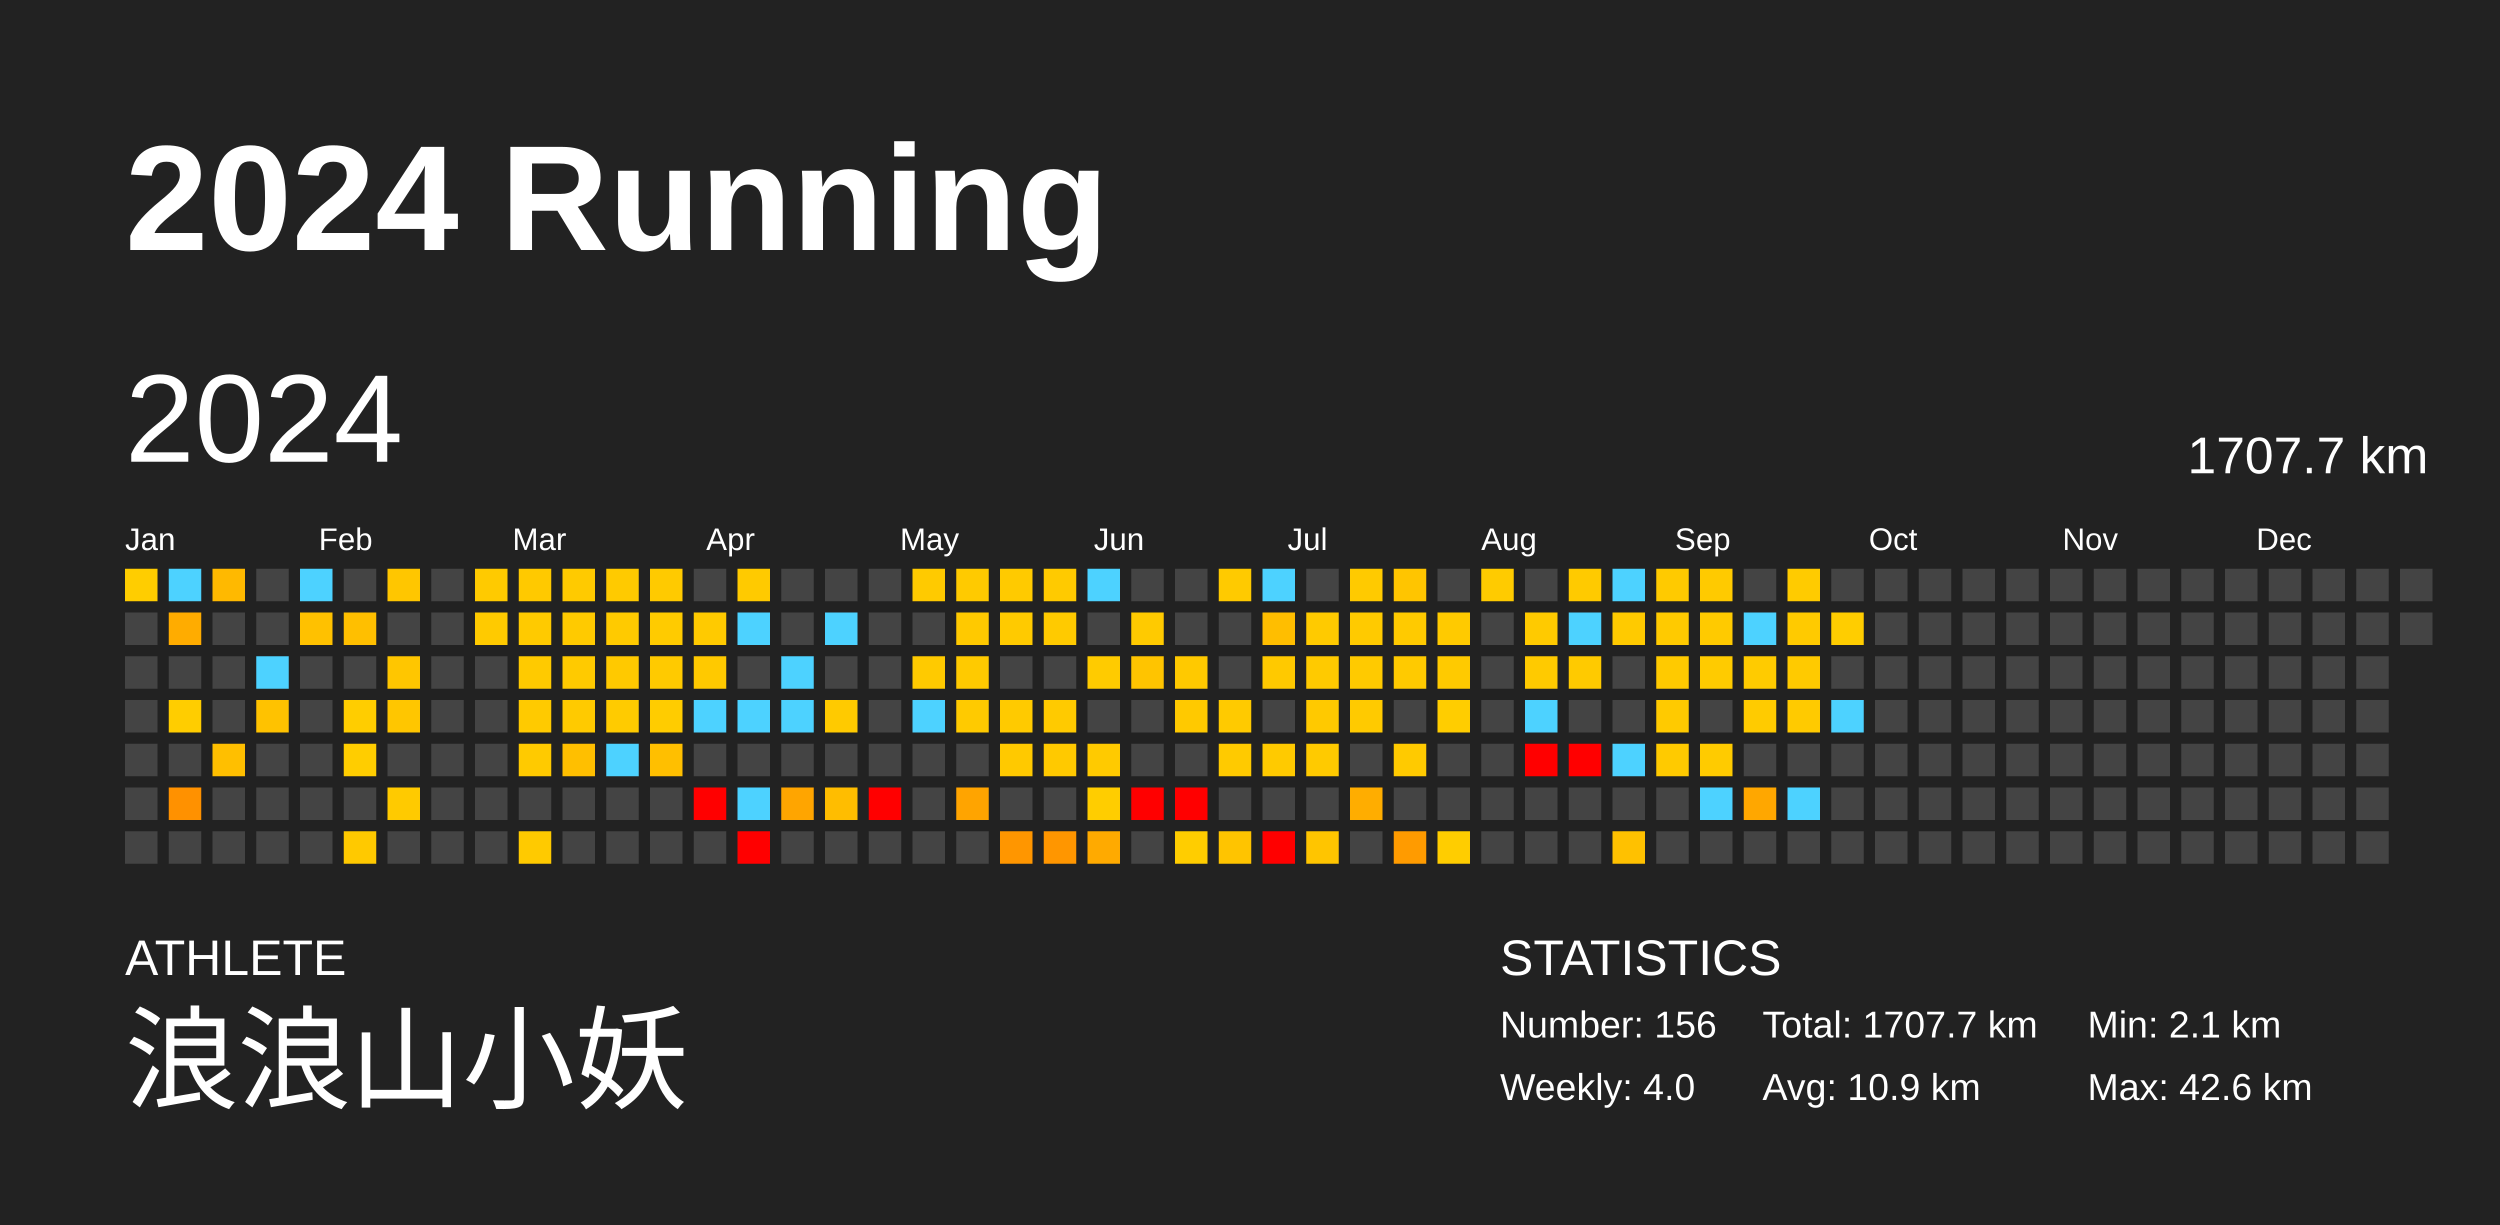
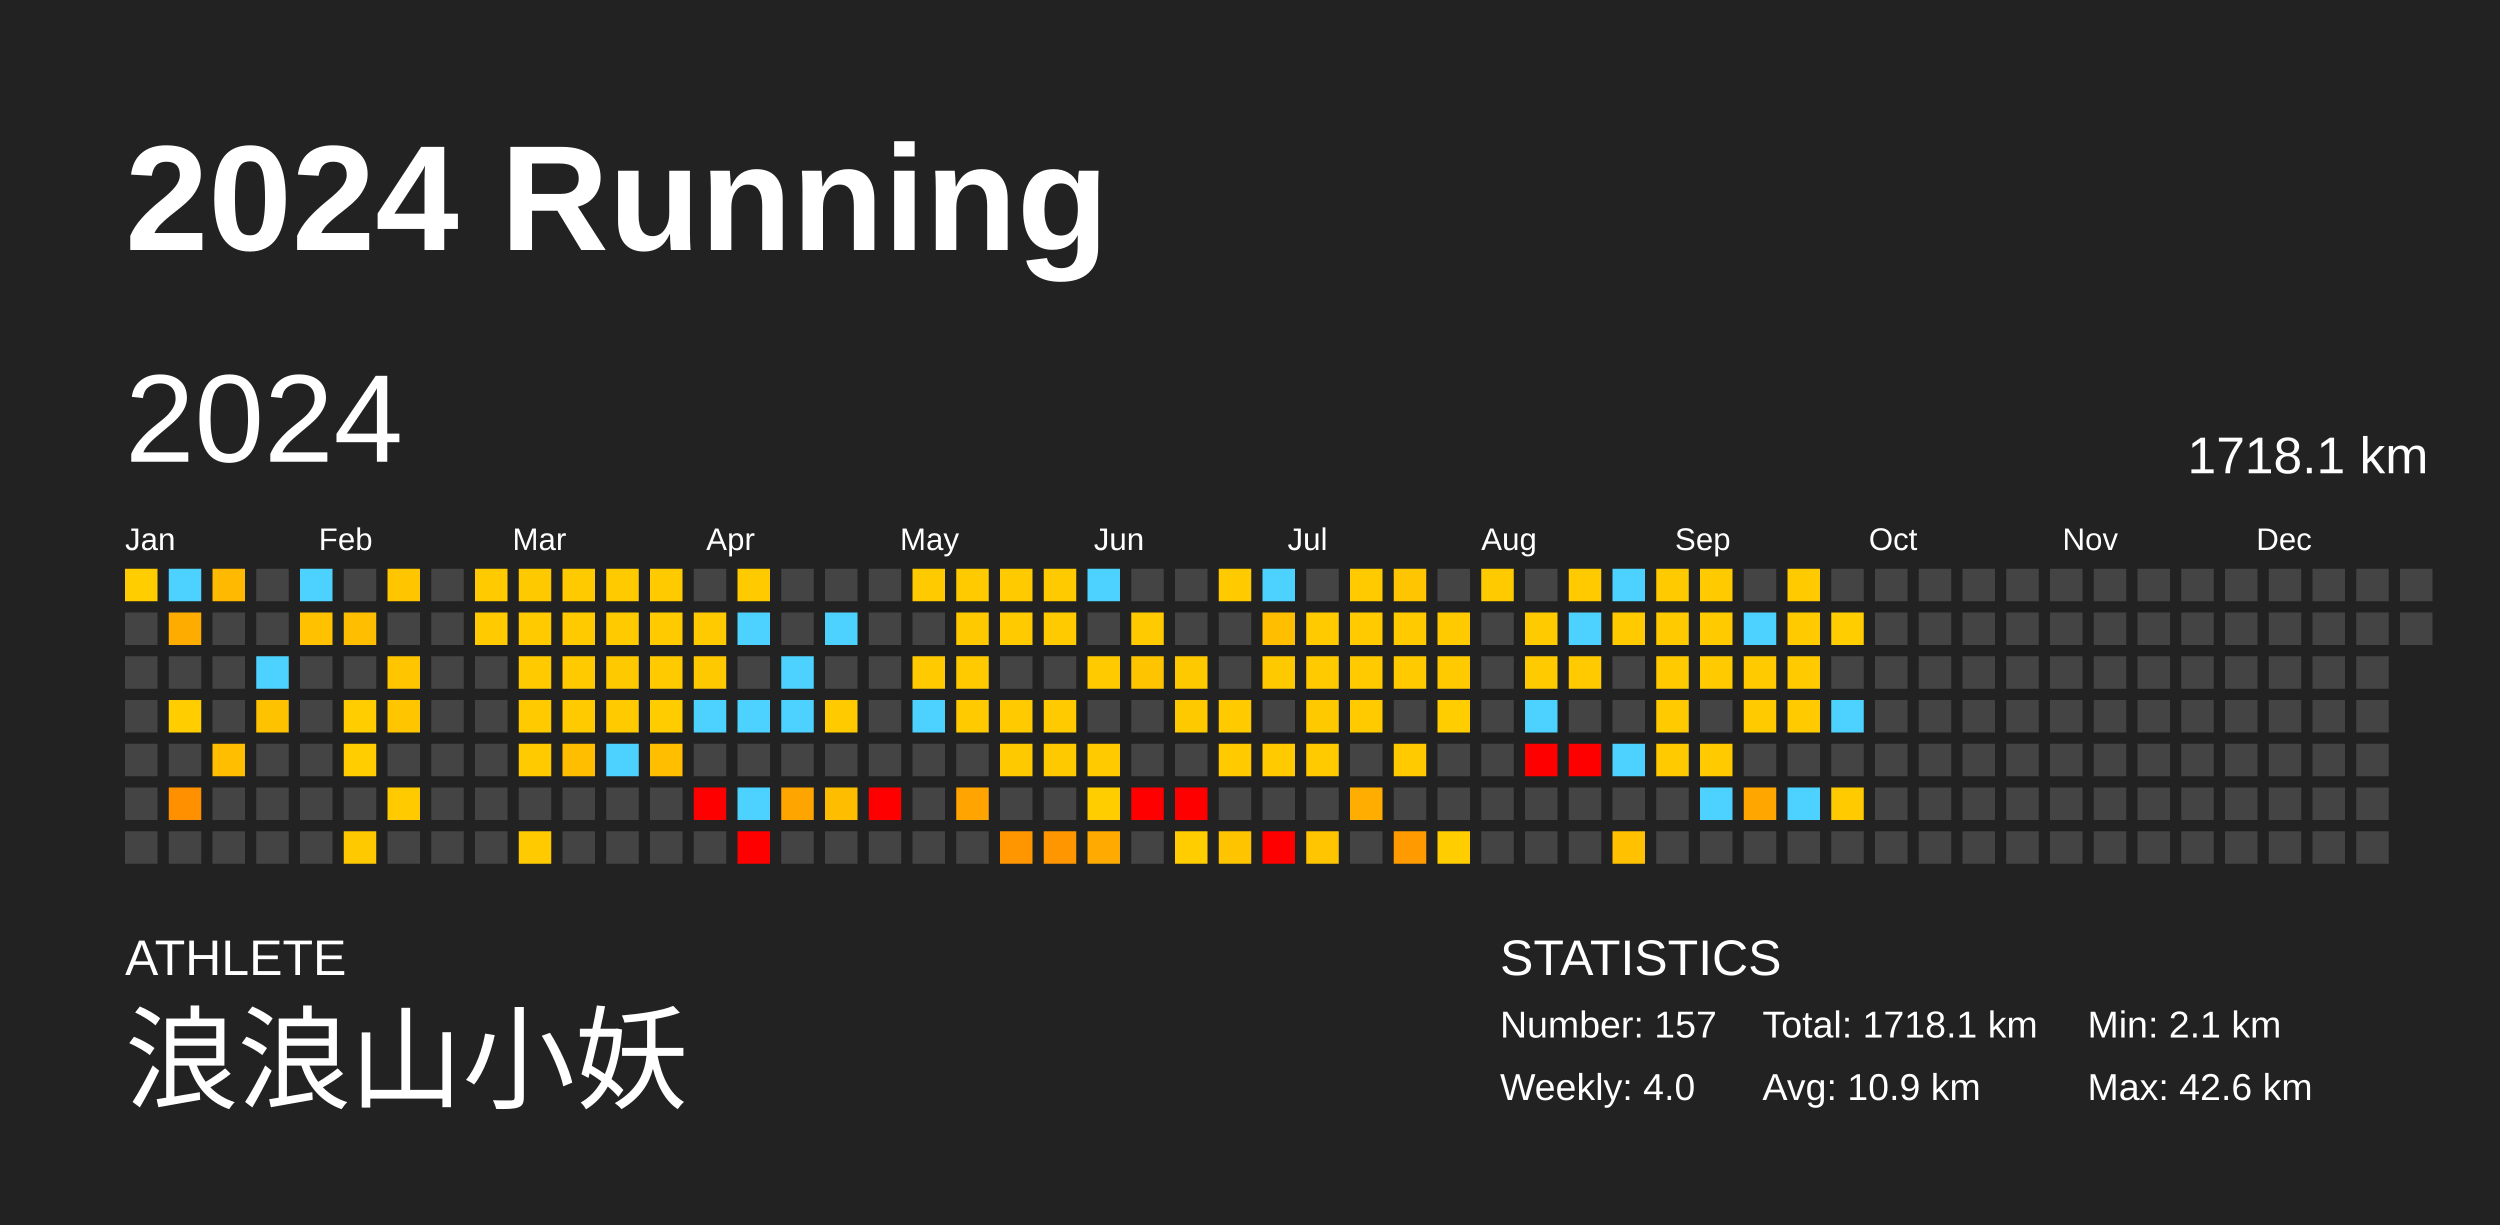
<svg xmlns="http://www.w3.org/2000/svg" baseProfile="full" height="98mm" version="1.1" viewBox="0,0,200,98" width="200mm">
  <defs />
  <rect fill="#222222" height="98" width="200" x="0" y="0" />
  <text fill="#FFFFFF" style="font-size:12px; font-family:Arial; font-weight:bold;" x="10" y="20">2024 Running</text>
  <text fill="#FFFFFF" style="font-size:4px; font-family:Arial" x="10" y="78">ATHLETE</text>
  <text fill="#FFFFFF" style="font-size:9px; font-family:Arial" x="10" y="88">浪浪山小妖</text>
  <text fill="#FFFFFF" style="font-size:4px; font-family:Arial" x="120" y="78">STATISTICS</text>
-   <text fill="#FFFFFF" style="font-size:3px; font-family:Arial" x="120" y="83">Number: 156</text>
+   <text fill="#FFFFFF" style="font-size:3px; font-family:Arial" x="120" y="83">Number: 157</text>
  <text fill="#FFFFFF" style="font-size:3px; font-family:Arial" x="120" y="88">Weekly: 4.0</text>
-   <text fill="#FFFFFF" style="font-size:3px; font-family:Arial" x="141" y="83">Total: 1707.7 km</text>
+   <text fill="#FFFFFF" style="font-size:3px; font-family:Arial" x="141" y="83">Total: 1718.1 km</text>
  <text fill="#FFFFFF" style="font-size:3px; font-family:Arial" x="141" y="88">Avg: 10.9 km</text>
  <text fill="#FFFFFF" style="font-size:3px; font-family:Arial" x="167" y="83">Min: 2.1 km</text>
  <text fill="#FFFFFF" style="font-size:3px; font-family:Arial" x="167" y="88">Max: 42.6 km</text>
  <text dominant-baseline="hanging" fill="#FFFFFF" style="font-size:10.0px; font-family:Arial;" x="10" y="30">2024</text>
-   <text dominant-baseline="hanging" fill="#FFFFFF" style="font-size:4.125px; font-family:Arial;" x="175" y="35">1707.7 km</text>
+   <text dominant-baseline="hanging" fill="#FFFFFF" style="font-size:4.125px; font-family:Arial;" x="175" y="35">1718.1 km</text>
  <text fill="#FFFFFF" style="font-size:2.5px; font-family:Arial" x="10.0" y="44">Jan</text>
  <text fill="#FFFFFF" style="font-size:2.5px; font-family:Arial" x="25.5" y="44">Feb</text>
  <text fill="#FFFFFF" style="font-size:2.5px; font-family:Arial" x="41.0" y="44">Mar</text>
  <text fill="#FFFFFF" style="font-size:2.5px; font-family:Arial" x="56.5" y="44">Apr</text>
  <text fill="#FFFFFF" style="font-size:2.5px; font-family:Arial" x="72.0" y="44">May</text>
  <text fill="#FFFFFF" style="font-size:2.5px; font-family:Arial" x="87.5" y="44">Jun</text>
  <text fill="#FFFFFF" style="font-size:2.5px; font-family:Arial" x="103.0" y="44">Jul</text>
  <text fill="#FFFFFF" style="font-size:2.5px; font-family:Arial" x="118.5" y="44">Aug</text>
  <text fill="#FFFFFF" style="font-size:2.5px; font-family:Arial" x="134.0" y="44">Sep</text>
  <text fill="#FFFFFF" style="font-size:2.5px; font-family:Arial" x="149.5" y="44">Oct</text>
  <text fill="#FFFFFF" style="font-size:2.5px; font-family:Arial" x="165.0" y="44">Nov</text>
  <text fill="#FFFFFF" style="font-size:2.5px; font-family:Arial" x="180.5" y="44">Dec</text>
  <rect fill="#ffcd00" height="2.6" width="2.6" x="10.0" y="45.5" />
  <rect fill="#444444" height="2.6" width="2.6" x="10.0" y="49.0" />
  <rect fill="#444444" height="2.6" width="2.6" x="10.0" y="52.5" />
  <rect fill="#444444" height="2.6" width="2.6" x="10.0" y="56.0" />
  <rect fill="#444444" height="2.6" width="2.6" x="10.0" y="59.5" />
  <rect fill="#444444" height="2.6" width="2.6" x="10.0" y="63.0" />
  <rect fill="#444444" height="2.6" width="2.6" x="10.0" y="66.5" />
  <rect fill="#4dd2ff" height="2.6" width="2.6" x="13.5" y="45.5" />
  <rect fill="#ffac00" height="2.6" width="2.6" x="13.5" y="49.0" />
  <rect fill="#444444" height="2.6" width="2.6" x="13.5" y="52.5" />
  <rect fill="#ffcd00" height="2.6" width="2.6" x="13.5" y="56.0" />
  <rect fill="#444444" height="2.6" width="2.6" x="13.5" y="59.5" />
  <rect fill="#ff9100" height="2.6" width="2.6" x="13.5" y="63.0" />
  <rect fill="#444444" height="2.6" width="2.6" x="13.5" y="66.5" />
  <rect fill="#ffb900" height="2.6" width="2.6" x="17.0" y="45.5" />
  <rect fill="#444444" height="2.6" width="2.6" x="17.0" y="49.0" />
  <rect fill="#444444" height="2.6" width="2.6" x="17.0" y="52.5" />
  <rect fill="#444444" height="2.6" width="2.6" x="17.0" y="56.0" />
  <rect fill="#ffbf00" height="2.6" width="2.6" x="17.0" y="59.5" />
  <rect fill="#444444" height="2.6" width="2.6" x="17.0" y="63.0" />
  <rect fill="#444444" height="2.6" width="2.6" x="17.0" y="66.5" />
  <rect fill="#444444" height="2.6" width="2.6" x="20.5" y="45.5" />
  <rect fill="#444444" height="2.6" width="2.6" x="20.5" y="49.0" />
  <rect fill="#4dd2ff" height="2.6" width="2.6" x="20.5" y="52.5" />
  <rect fill="#ffc200" height="2.6" width="2.6" x="20.5" y="56.0" />
  <rect fill="#444444" height="2.6" width="2.6" x="20.5" y="59.5" />
  <rect fill="#444444" height="2.6" width="2.6" x="20.5" y="63.0" />
  <rect fill="#444444" height="2.6" width="2.6" x="20.5" y="66.5" />
  <rect fill="#4dd2ff" height="2.6" width="2.6" x="24.0" y="45.5" />
  <rect fill="#ffc100" height="2.6" width="2.6" x="24.0" y="49.0" />
  <rect fill="#444444" height="2.6" width="2.6" x="24.0" y="52.5" />
  <rect fill="#444444" height="2.6" width="2.6" x="24.0" y="56.0" />
  <rect fill="#444444" height="2.6" width="2.6" x="24.0" y="59.5" />
  <rect fill="#444444" height="2.6" width="2.6" x="24.0" y="63.0" />
  <rect fill="#444444" height="2.6" width="2.6" x="24.0" y="66.5" />
  <rect fill="#444444" height="2.6" width="2.6" x="27.5" y="45.5" />
  <rect fill="#ffbf00" height="2.6" width="2.6" x="27.5" y="49.0" />
  <rect fill="#444444" height="2.6" width="2.6" x="27.5" y="52.5" />
  <rect fill="#ffcd00" height="2.6" width="2.6" x="27.5" y="56.0" />
  <rect fill="#ffcd00" height="2.6" width="2.6" x="27.5" y="59.5" />
  <rect fill="#444444" height="2.6" width="2.6" x="27.5" y="63.0" />
  <rect fill="#ffc900" height="2.6" width="2.6" x="27.5" y="66.5" />
  <rect fill="#ffc600" height="2.6" width="2.6" x="31.0" y="45.5" />
  <rect fill="#444444" height="2.6" width="2.6" x="31.0" y="49.0" />
  <rect fill="#ffc600" height="2.6" width="2.6" x="31.0" y="52.5" />
  <rect fill="#ffc600" height="2.6" width="2.6" x="31.0" y="56.0" />
  <rect fill="#444444" height="2.6" width="2.6" x="31.0" y="59.5" />
  <rect fill="#ffca00" height="2.6" width="2.6" x="31.0" y="63.0" />
  <rect fill="#444444" height="2.6" width="2.6" x="31.0" y="66.5" />
  <rect fill="#444444" height="2.6" width="2.6" x="34.5" y="45.5" />
  <rect fill="#444444" height="2.6" width="2.6" x="34.5" y="49.0" />
  <rect fill="#444444" height="2.6" width="2.6" x="34.5" y="52.5" />
  <rect fill="#444444" height="2.6" width="2.6" x="34.5" y="56.0" />
  <rect fill="#444444" height="2.6" width="2.6" x="34.5" y="59.5" />
  <rect fill="#444444" height="2.6" width="2.6" x="34.5" y="63.0" />
  <rect fill="#444444" height="2.6" width="2.6" x="34.5" y="66.5" />
  <rect fill="#ffca00" height="2.6" width="2.6" x="38.0" y="45.5" />
  <rect fill="#ffca00" height="2.6" width="2.6" x="38.0" y="49.0" />
  <rect fill="#444444" height="2.6" width="2.6" x="38.0" y="52.5" />
  <rect fill="#444444" height="2.6" width="2.6" x="38.0" y="56.0" />
  <rect fill="#444444" height="2.6" width="2.6" x="38.0" y="59.5" />
  <rect fill="#444444" height="2.6" width="2.6" x="38.0" y="63.0" />
  <rect fill="#444444" height="2.6" width="2.6" x="38.0" y="66.5" />
  <rect fill="#ffc900" height="2.6" width="2.6" x="41.5" y="45.5" />
  <rect fill="#ffca00" height="2.6" width="2.6" x="41.5" y="49.0" />
  <rect fill="#ffca00" height="2.6" width="2.6" x="41.5" y="52.5" />
  <rect fill="#ffca00" height="2.6" width="2.6" x="41.5" y="56.0" />
  <rect fill="#ffca00" height="2.6" width="2.6" x="41.5" y="59.5" />
  <rect fill="#444444" height="2.6" width="2.6" x="41.5" y="63.0" />
  <rect fill="#ffca00" height="2.6" width="2.6" x="41.5" y="66.5" />
  <rect fill="#ffca00" height="2.6" width="2.6" x="45.0" y="45.5" />
  <rect fill="#ffca00" height="2.6" width="2.6" x="45.0" y="49.0" />
  <rect fill="#ffca00" height="2.6" width="2.6" x="45.0" y="52.5" />
  <rect fill="#ffca00" height="2.6" width="2.6" x="45.0" y="56.0" />
  <rect fill="#ffbf00" height="2.6" width="2.6" x="45.0" y="59.5" />
  <rect fill="#444444" height="2.6" width="2.6" x="45.0" y="63.0" />
  <rect fill="#444444" height="2.6" width="2.6" x="45.0" y="66.5" />
  <rect fill="#ffca00" height="2.6" width="2.6" x="48.5" y="45.5" />
  <rect fill="#ffca00" height="2.6" width="2.6" x="48.5" y="49.0" />
  <rect fill="#ffc900" height="2.6" width="2.6" x="48.5" y="52.5" />
  <rect fill="#ffcb00" height="2.6" width="2.6" x="48.5" y="56.0" />
  <rect fill="#4dd2ff" height="2.6" width="2.6" x="48.5" y="59.5" />
  <rect fill="#444444" height="2.6" width="2.6" x="48.5" y="63.0" />
  <rect fill="#444444" height="2.6" width="2.6" x="48.5" y="66.5" />
  <rect fill="#ffca00" height="2.6" width="2.6" x="52.0" y="45.5" />
  <rect fill="#ffcb00" height="2.6" width="2.6" x="52.0" y="49.0" />
  <rect fill="#ffca00" height="2.6" width="2.6" x="52.0" y="52.5" />
  <rect fill="#ffcc00" height="2.6" width="2.6" x="52.0" y="56.0" />
  <rect fill="#ffbf00" height="2.6" width="2.6" x="52.0" y="59.5" />
  <rect fill="#444444" height="2.6" width="2.6" x="52.0" y="63.0" />
  <rect fill="#444444" height="2.6" width="2.6" x="52.0" y="66.5" />
  <rect fill="#444444" height="2.6" width="2.6" x="55.5" y="45.5" />
  <rect fill="#ffca00" height="2.6" width="2.6" x="55.5" y="49.0" />
  <rect fill="#ffc900" height="2.6" width="2.6" x="55.5" y="52.5" />
  <rect fill="#4dd2ff" height="2.6" width="2.6" x="55.5" y="56.0" />
  <rect fill="#444444" height="2.6" width="2.6" x="55.5" y="59.5" />
  <rect fill="red" height="2.6" width="2.6" x="55.5" y="63.0" />
  <rect fill="#444444" height="2.6" width="2.6" x="55.5" y="66.5" />
  <rect fill="#ffca00" height="2.6" width="2.6" x="59.0" y="45.5" />
  <rect fill="#4dd2ff" height="2.6" width="2.6" x="59.0" y="49.0" />
  <rect fill="#444444" height="2.6" width="2.6" x="59.0" y="52.5" />
  <rect fill="#4dd2ff" height="2.6" width="2.6" x="59.0" y="56.0" />
  <rect fill="#444444" height="2.6" width="2.6" x="59.0" y="59.5" />
  <rect fill="#4dd2ff" height="2.6" width="2.6" x="59.0" y="63.0" />
  <rect fill="red" height="2.6" width="2.6" x="59.0" y="66.5" />
  <rect fill="#444444" height="2.6" width="2.6" x="62.5" y="45.5" />
  <rect fill="#444444" height="2.6" width="2.6" x="62.5" y="49.0" />
  <rect fill="#4dd2ff" height="2.6" width="2.6" x="62.5" y="52.5" />
  <rect fill="#4dd2ff" height="2.6" width="2.6" x="62.5" y="56.0" />
  <rect fill="#444444" height="2.6" width="2.6" x="62.5" y="59.5" />
  <rect fill="#ffa500" height="2.6" width="2.6" x="62.5" y="63.0" />
  <rect fill="#444444" height="2.6" width="2.6" x="62.5" y="66.5" />
  <rect fill="#444444" height="2.6" width="2.6" x="66.0" y="45.5" />
  <rect fill="#4dd2ff" height="2.6" width="2.6" x="66.0" y="49.0" />
  <rect fill="#444444" height="2.6" width="2.6" x="66.0" y="52.5" />
  <rect fill="#ffca00" height="2.6" width="2.6" x="66.0" y="56.0" />
  <rect fill="#444444" height="2.6" width="2.6" x="66.0" y="59.5" />
  <rect fill="#ffbd00" height="2.6" width="2.6" x="66.0" y="63.0" />
  <rect fill="#444444" height="2.6" width="2.6" x="66.0" y="66.5" />
  <rect fill="#444444" height="2.6" width="2.6" x="69.5" y="45.5" />
  <rect fill="#444444" height="2.6" width="2.6" x="69.5" y="49.0" />
  <rect fill="#444444" height="2.6" width="2.6" x="69.5" y="52.5" />
  <rect fill="#444444" height="2.6" width="2.6" x="69.5" y="56.0" />
  <rect fill="#444444" height="2.6" width="2.6" x="69.5" y="59.5" />
  <rect fill="red" height="2.6" width="2.6" x="69.5" y="63.0" />
  <rect fill="#444444" height="2.6" width="2.6" x="69.5" y="66.5" />
  <rect fill="#ffca00" height="2.6" width="2.6" x="73.0" y="45.5" />
  <rect fill="#444444" height="2.6" width="2.6" x="73.0" y="49.0" />
  <rect fill="#ffca00" height="2.6" width="2.6" x="73.0" y="52.5" />
  <rect fill="#4dd2ff" height="2.6" width="2.6" x="73.0" y="56.0" />
  <rect fill="#444444" height="2.6" width="2.6" x="73.0" y="59.5" />
  <rect fill="#444444" height="2.6" width="2.6" x="73.0" y="63.0" />
  <rect fill="#444444" height="2.6" width="2.6" x="73.0" y="66.5" />
  <rect fill="#ffca00" height="2.6" width="2.6" x="76.5" y="45.5" />
  <rect fill="#ffc900" height="2.6" width="2.6" x="76.5" y="49.0" />
  <rect fill="#ffca00" height="2.6" width="2.6" x="76.5" y="52.5" />
  <rect fill="#ffca00" height="2.6" width="2.6" x="76.5" y="56.0" />
  <rect fill="#444444" height="2.6" width="2.6" x="76.5" y="59.5" />
  <rect fill="#ffa400" height="2.6" width="2.6" x="76.5" y="63.0" />
  <rect fill="#444444" height="2.6" width="2.6" x="76.5" y="66.5" />
  <rect fill="#ffca00" height="2.6" width="2.6" x="80.0" y="45.5" />
  <rect fill="#ffca00" height="2.6" width="2.6" x="80.0" y="49.0" />
  <rect fill="#444444" height="2.6" width="2.6" x="80.0" y="52.5" />
  <rect fill="#ffca00" height="2.6" width="2.6" x="80.0" y="56.0" />
  <rect fill="#ffc900" height="2.6" width="2.6" x="80.0" y="59.5" />
  <rect fill="#444444" height="2.6" width="2.6" x="80.0" y="63.0" />
  <rect fill="#ff9600" height="2.6" width="2.6" x="80.0" y="66.5" />
  <rect fill="#ffca00" height="2.6" width="2.6" x="83.5" y="45.5" />
  <rect fill="#ffca00" height="2.6" width="2.6" x="83.5" y="49.0" />
  <rect fill="#444444" height="2.6" width="2.6" x="83.5" y="52.5" />
  <rect fill="#ffca00" height="2.6" width="2.6" x="83.5" y="56.0" />
  <rect fill="#ffc900" height="2.6" width="2.6" x="83.5" y="59.5" />
  <rect fill="#444444" height="2.6" width="2.6" x="83.5" y="63.0" />
  <rect fill="#ff9600" height="2.6" width="2.6" x="83.5" y="66.5" />
  <rect fill="#4dd2ff" height="2.6" width="2.6" x="87.0" y="45.5" />
  <rect fill="#444444" height="2.6" width="2.6" x="87.0" y="49.0" />
  <rect fill="#ffcb00" height="2.6" width="2.6" x="87.0" y="52.5" />
  <rect fill="#444444" height="2.6" width="2.6" x="87.0" y="56.0" />
  <rect fill="#ffca00" height="2.6" width="2.6" x="87.0" y="59.5" />
  <rect fill="#ffcd00" height="2.6" width="2.6" x="87.0" y="63.0" />
  <rect fill="#ffaa00" height="2.6" width="2.6" x="87.0" y="66.5" />
  <rect fill="#444444" height="2.6" width="2.6" x="90.5" y="45.5" />
  <rect fill="#ffca00" height="2.6" width="2.6" x="90.5" y="49.0" />
  <rect fill="#ffc400" height="2.6" width="2.6" x="90.5" y="52.5" />
  <rect fill="#444444" height="2.6" width="2.6" x="90.5" y="56.0" />
  <rect fill="#444444" height="2.6" width="2.6" x="90.5" y="59.5" />
  <rect fill="red" height="2.6" width="2.6" x="90.5" y="63.0" />
  <rect fill="#444444" height="2.6" width="2.6" x="90.5" y="66.5" />
  <rect fill="#444444" height="2.6" width="2.6" x="94.0" y="45.5" />
  <rect fill="#444444" height="2.6" width="2.6" x="94.0" y="49.0" />
  <rect fill="#ffc900" height="2.6" width="2.6" x="94.0" y="52.5" />
  <rect fill="#ffc900" height="2.6" width="2.6" x="94.0" y="56.0" />
  <rect fill="#444444" height="2.6" width="2.6" x="94.0" y="59.5" />
  <rect fill="red" height="2.6" width="2.6" x="94.0" y="63.0" />
  <rect fill="#ffcd00" height="2.6" width="2.6" x="94.0" y="66.5" />
  <rect fill="#ffca00" height="2.6" width="2.6" x="97.5" y="45.5" />
  <rect fill="#444444" height="2.6" width="2.6" x="97.5" y="49.0" />
  <rect fill="#444444" height="2.6" width="2.6" x="97.5" y="52.5" />
  <rect fill="#ffca00" height="2.6" width="2.6" x="97.5" y="56.0" />
  <rect fill="#ffca00" height="2.6" width="2.6" x="97.5" y="59.5" />
  <rect fill="#444444" height="2.6" width="2.6" x="97.5" y="63.0" />
  <rect fill="#ffc400" height="2.6" width="2.6" x="97.5" y="66.5" />
  <rect fill="#4dd2ff" height="2.6" width="2.6" x="101.0" y="45.5" />
  <rect fill="#ffbe00" height="2.6" width="2.6" x="101.0" y="49.0" />
  <rect fill="#ffc900" height="2.6" width="2.6" x="101.0" y="52.5" />
  <rect fill="#444444" height="2.6" width="2.6" x="101.0" y="56.0" />
  <rect fill="#ffca00" height="2.6" width="2.6" x="101.0" y="59.5" />
  <rect fill="#444444" height="2.6" width="2.6" x="101.0" y="63.0" />
  <rect fill="red" height="2.6" width="2.6" x="101.0" y="66.5" />
  <rect fill="#444444" height="2.6" width="2.6" x="104.5" y="45.5" />
  <rect fill="#ffca00" height="2.6" width="2.6" x="104.5" y="49.0" />
  <rect fill="#ffca00" height="2.6" width="2.6" x="104.5" y="52.5" />
  <rect fill="#ffc900" height="2.6" width="2.6" x="104.5" y="56.0" />
  <rect fill="#ffca00" height="2.6" width="2.6" x="104.5" y="59.5" />
  <rect fill="#444444" height="2.6" width="2.6" x="104.5" y="63.0" />
  <rect fill="#ffc500" height="2.6" width="2.6" x="104.5" y="66.5" />
  <rect fill="#ffca00" height="2.6" width="2.6" x="108.0" y="45.5" />
  <rect fill="#ffca00" height="2.6" width="2.6" x="108.0" y="49.0" />
  <rect fill="#ffca00" height="2.6" width="2.6" x="108.0" y="52.5" />
  <rect fill="#ffca00" height="2.6" width="2.6" x="108.0" y="56.0" />
  <rect fill="#444444" height="2.6" width="2.6" x="108.0" y="59.5" />
  <rect fill="#ffad00" height="2.6" width="2.6" x="108.0" y="63.0" />
  <rect fill="#444444" height="2.6" width="2.6" x="108.0" y="66.5" />
  <rect fill="#ffc500" height="2.6" width="2.6" x="111.5" y="45.5" />
  <rect fill="#ffca00" height="2.6" width="2.6" x="111.5" y="49.0" />
  <rect fill="#ffca00" height="2.6" width="2.6" x="111.5" y="52.5" />
  <rect fill="#444444" height="2.6" width="2.6" x="111.5" y="56.0" />
  <rect fill="#ffca00" height="2.6" width="2.6" x="111.5" y="59.5" />
  <rect fill="#444444" height="2.6" width="2.6" x="111.5" y="63.0" />
  <rect fill="#ff9b00" height="2.6" width="2.6" x="111.5" y="66.5" />
  <rect fill="#444444" height="2.6" width="2.6" x="115.0" y="45.5" />
  <rect fill="#ffca00" height="2.6" width="2.6" x="115.0" y="49.0" />
  <rect fill="#ffca00" height="2.6" width="2.6" x="115.0" y="52.5" />
  <rect fill="#ffcd00" height="2.6" width="2.6" x="115.0" y="56.0" />
  <rect fill="#444444" height="2.6" width="2.6" x="115.0" y="59.5" />
  <rect fill="#444444" height="2.6" width="2.6" x="115.0" y="63.0" />
  <rect fill="#ffcd00" height="2.6" width="2.6" x="115.0" y="66.5" />
  <rect fill="#ffcb00" height="2.6" width="2.6" x="118.5" y="45.5" />
  <rect fill="#444444" height="2.6" width="2.6" x="118.5" y="49.0" />
  <rect fill="#444444" height="2.6" width="2.6" x="118.5" y="52.5" />
  <rect fill="#444444" height="2.6" width="2.6" x="118.5" y="56.0" />
  <rect fill="#444444" height="2.6" width="2.6" x="118.5" y="59.5" />
  <rect fill="#444444" height="2.6" width="2.6" x="118.5" y="63.0" />
  <rect fill="#444444" height="2.6" width="2.6" x="118.5" y="66.5" />
  <rect fill="#444444" height="2.6" width="2.6" x="122.0" y="45.5" />
  <rect fill="#ffca00" height="2.6" width="2.6" x="122.0" y="49.0" />
  <rect fill="#ffca00" height="2.6" width="2.6" x="122.0" y="52.5" />
  <rect fill="#4dd2ff" height="2.6" width="2.6" x="122.0" y="56.0" />
  <rect fill="red" height="2.6" width="2.6" x="122.0" y="59.5" />
  <rect fill="#444444" height="2.6" width="2.6" x="122.0" y="63.0" />
  <rect fill="#444444" height="2.6" width="2.6" x="122.0" y="66.5" />
  <rect fill="#ffca00" height="2.6" width="2.6" x="125.5" y="45.5" />
  <rect fill="#4dd2ff" height="2.6" width="2.6" x="125.5" y="49.0" />
  <rect fill="#ffca00" height="2.6" width="2.6" x="125.5" y="52.5" />
  <rect fill="#444444" height="2.6" width="2.6" x="125.5" y="56.0" />
  <rect fill="red" height="2.6" width="2.6" x="125.5" y="59.5" />
  <rect fill="#444444" height="2.6" width="2.6" x="125.5" y="63.0" />
  <rect fill="#444444" height="2.6" width="2.6" x="125.5" y="66.5" />
  <rect fill="#4dd2ff" height="2.6" width="2.6" x="129.0" y="45.5" />
  <rect fill="#ffca00" height="2.6" width="2.6" x="129.0" y="49.0" />
  <rect fill="#444444" height="2.6" width="2.6" x="129.0" y="52.5" />
  <rect fill="#444444" height="2.6" width="2.6" x="129.0" y="56.0" />
  <rect fill="#4dd2ff" height="2.6" width="2.6" x="129.0" y="59.5" />
  <rect fill="#444444" height="2.6" width="2.6" x="129.0" y="63.0" />
  <rect fill="#ffc100" height="2.6" width="2.6" x="129.0" y="66.5" />
  <rect fill="#ffca00" height="2.6" width="2.6" x="132.5" y="45.5" />
  <rect fill="#ffca00" height="2.6" width="2.6" x="132.5" y="49.0" />
  <rect fill="#ffca00" height="2.6" width="2.6" x="132.5" y="52.5" />
  <rect fill="#ffca00" height="2.6" width="2.6" x="132.5" y="56.0" />
  <rect fill="#ffca00" height="2.6" width="2.6" x="132.5" y="59.5" />
  <rect fill="#444444" height="2.6" width="2.6" x="132.5" y="63.0" />
  <rect fill="#444444" height="2.6" width="2.6" x="132.5" y="66.5" />
  <rect fill="#ffca00" height="2.6" width="2.6" x="136.0" y="45.5" />
  <rect fill="#ffca00" height="2.6" width="2.6" x="136.0" y="49.0" />
  <rect fill="#ffcb00" height="2.6" width="2.6" x="136.0" y="52.5" />
  <rect fill="#444444" height="2.6" width="2.6" x="136.0" y="56.0" />
  <rect fill="#ffcb00" height="2.6" width="2.6" x="136.0" y="59.5" />
  <rect fill="#4dd2ff" height="2.6" width="2.6" x="136.0" y="63.0" />
  <rect fill="#444444" height="2.6" width="2.6" x="136.0" y="66.5" />
  <rect fill="#444444" height="2.6" width="2.6" x="139.5" y="45.5" />
  <rect fill="#4dd2ff" height="2.6" width="2.6" x="139.5" y="49.0" />
  <rect fill="#ffcb00" height="2.6" width="2.6" x="139.5" y="52.5" />
  <rect fill="#ffcb00" height="2.6" width="2.6" x="139.5" y="56.0" />
  <rect fill="#444444" height="2.6" width="2.6" x="139.5" y="59.5" />
  <rect fill="#ffa700" height="2.6" width="2.6" x="139.5" y="63.0" />
  <rect fill="#444444" height="2.6" width="2.6" x="139.5" y="66.5" />
  <rect fill="#ffcb00" height="2.6" width="2.6" x="143.0" y="45.5" />
  <rect fill="#ffca00" height="2.6" width="2.6" x="143.0" y="49.0" />
  <rect fill="#ffca00" height="2.6" width="2.6" x="143.0" y="52.5" />
  <rect fill="#ffca00" height="2.6" width="2.6" x="143.0" y="56.0" />
  <rect fill="#444444" height="2.6" width="2.6" x="143.0" y="59.5" />
  <rect fill="#4dd2ff" height="2.6" width="2.6" x="143.0" y="63.0" />
  <rect fill="#444444" height="2.6" width="2.6" x="143.0" y="66.5" />
  <rect fill="#444444" height="2.6" width="2.6" x="146.5" y="45.5" />
  <rect fill="#ffcd00" height="2.6" width="2.6" x="146.5" y="49.0" />
  <rect fill="#444444" height="2.6" width="2.6" x="146.5" y="52.5" />
  <rect fill="#4dd2ff" height="2.6" width="2.6" x="146.5" y="56.0" />
  <rect fill="#444444" height="2.6" width="2.6" x="146.5" y="59.5" />
-   <rect fill="#444444" height="2.6" width="2.6" x="146.5" y="63.0" />
+   <rect fill="#ffca00" height="2.6" width="2.6" x="146.5" y="63.0" />
  <rect fill="#444444" height="2.6" width="2.6" x="146.5" y="66.5" />
  <rect fill="#444444" height="2.6" width="2.6" x="150.0" y="45.5" />
  <rect fill="#444444" height="2.6" width="2.6" x="150.0" y="49.0" />
  <rect fill="#444444" height="2.6" width="2.6" x="150.0" y="52.5" />
  <rect fill="#444444" height="2.6" width="2.6" x="150.0" y="56.0" />
  <rect fill="#444444" height="2.6" width="2.6" x="150.0" y="59.5" />
  <rect fill="#444444" height="2.6" width="2.6" x="150.0" y="63.0" />
  <rect fill="#444444" height="2.6" width="2.6" x="150.0" y="66.5" />
  <rect fill="#444444" height="2.6" width="2.6" x="153.5" y="45.5" />
  <rect fill="#444444" height="2.6" width="2.6" x="153.5" y="49.0" />
  <rect fill="#444444" height="2.6" width="2.6" x="153.5" y="52.5" />
  <rect fill="#444444" height="2.6" width="2.6" x="153.5" y="56.0" />
  <rect fill="#444444" height="2.6" width="2.6" x="153.5" y="59.5" />
  <rect fill="#444444" height="2.6" width="2.6" x="153.5" y="63.0" />
  <rect fill="#444444" height="2.6" width="2.6" x="153.5" y="66.5" />
  <rect fill="#444444" height="2.6" width="2.6" x="157.0" y="45.5" />
  <rect fill="#444444" height="2.6" width="2.6" x="157.0" y="49.0" />
  <rect fill="#444444" height="2.6" width="2.6" x="157.0" y="52.5" />
  <rect fill="#444444" height="2.6" width="2.6" x="157.0" y="56.0" />
  <rect fill="#444444" height="2.6" width="2.6" x="157.0" y="59.5" />
  <rect fill="#444444" height="2.6" width="2.6" x="157.0" y="63.0" />
  <rect fill="#444444" height="2.6" width="2.6" x="157.0" y="66.5" />
  <rect fill="#444444" height="2.6" width="2.6" x="160.5" y="45.5" />
  <rect fill="#444444" height="2.6" width="2.6" x="160.5" y="49.0" />
  <rect fill="#444444" height="2.6" width="2.6" x="160.5" y="52.5" />
  <rect fill="#444444" height="2.6" width="2.6" x="160.5" y="56.0" />
  <rect fill="#444444" height="2.6" width="2.6" x="160.5" y="59.5" />
  <rect fill="#444444" height="2.6" width="2.6" x="160.5" y="63.0" />
  <rect fill="#444444" height="2.6" width="2.6" x="160.5" y="66.5" />
  <rect fill="#444444" height="2.6" width="2.6" x="164.0" y="45.5" />
  <rect fill="#444444" height="2.6" width="2.6" x="164.0" y="49.0" />
  <rect fill="#444444" height="2.6" width="2.6" x="164.0" y="52.5" />
  <rect fill="#444444" height="2.6" width="2.6" x="164.0" y="56.0" />
  <rect fill="#444444" height="2.6" width="2.6" x="164.0" y="59.5" />
  <rect fill="#444444" height="2.6" width="2.6" x="164.0" y="63.0" />
  <rect fill="#444444" height="2.6" width="2.6" x="164.0" y="66.5" />
  <rect fill="#444444" height="2.6" width="2.6" x="167.5" y="45.5" />
  <rect fill="#444444" height="2.6" width="2.6" x="167.5" y="49.0" />
  <rect fill="#444444" height="2.6" width="2.6" x="167.5" y="52.5" />
  <rect fill="#444444" height="2.6" width="2.6" x="167.5" y="56.0" />
  <rect fill="#444444" height="2.6" width="2.6" x="167.5" y="59.5" />
  <rect fill="#444444" height="2.6" width="2.6" x="167.5" y="63.0" />
  <rect fill="#444444" height="2.6" width="2.6" x="167.5" y="66.5" />
  <rect fill="#444444" height="2.6" width="2.6" x="171.0" y="45.5" />
  <rect fill="#444444" height="2.6" width="2.6" x="171.0" y="49.0" />
  <rect fill="#444444" height="2.6" width="2.6" x="171.0" y="52.5" />
  <rect fill="#444444" height="2.6" width="2.6" x="171.0" y="56.0" />
  <rect fill="#444444" height="2.6" width="2.6" x="171.0" y="59.5" />
  <rect fill="#444444" height="2.6" width="2.6" x="171.0" y="63.0" />
  <rect fill="#444444" height="2.6" width="2.6" x="171.0" y="66.5" />
  <rect fill="#444444" height="2.6" width="2.6" x="174.5" y="45.5" />
  <rect fill="#444444" height="2.6" width="2.6" x="174.5" y="49.0" />
  <rect fill="#444444" height="2.6" width="2.6" x="174.5" y="52.5" />
  <rect fill="#444444" height="2.6" width="2.6" x="174.5" y="56.0" />
  <rect fill="#444444" height="2.6" width="2.6" x="174.5" y="59.5" />
  <rect fill="#444444" height="2.6" width="2.6" x="174.5" y="63.0" />
  <rect fill="#444444" height="2.6" width="2.6" x="174.5" y="66.5" />
  <rect fill="#444444" height="2.6" width="2.6" x="178.0" y="45.5" />
  <rect fill="#444444" height="2.6" width="2.6" x="178.0" y="49.0" />
  <rect fill="#444444" height="2.6" width="2.6" x="178.0" y="52.5" />
  <rect fill="#444444" height="2.6" width="2.6" x="178.0" y="56.0" />
  <rect fill="#444444" height="2.6" width="2.6" x="178.0" y="59.5" />
  <rect fill="#444444" height="2.6" width="2.6" x="178.0" y="63.0" />
  <rect fill="#444444" height="2.6" width="2.6" x="178.0" y="66.5" />
  <rect fill="#444444" height="2.6" width="2.6" x="181.5" y="45.5" />
  <rect fill="#444444" height="2.6" width="2.6" x="181.5" y="49.0" />
  <rect fill="#444444" height="2.6" width="2.6" x="181.5" y="52.5" />
  <rect fill="#444444" height="2.6" width="2.6" x="181.5" y="56.0" />
  <rect fill="#444444" height="2.6" width="2.6" x="181.5" y="59.5" />
  <rect fill="#444444" height="2.6" width="2.6" x="181.5" y="63.0" />
  <rect fill="#444444" height="2.6" width="2.6" x="181.5" y="66.5" />
  <rect fill="#444444" height="2.6" width="2.6" x="185.0" y="45.5" />
  <rect fill="#444444" height="2.6" width="2.6" x="185.0" y="49.0" />
  <rect fill="#444444" height="2.6" width="2.6" x="185.0" y="52.5" />
  <rect fill="#444444" height="2.6" width="2.6" x="185.0" y="56.0" />
  <rect fill="#444444" height="2.6" width="2.6" x="185.0" y="59.5" />
  <rect fill="#444444" height="2.6" width="2.6" x="185.0" y="63.0" />
  <rect fill="#444444" height="2.6" width="2.6" x="185.0" y="66.5" />
  <rect fill="#444444" height="2.6" width="2.6" x="188.5" y="45.5" />
  <rect fill="#444444" height="2.6" width="2.6" x="188.5" y="49.0" />
  <rect fill="#444444" height="2.6" width="2.6" x="188.5" y="52.5" />
  <rect fill="#444444" height="2.6" width="2.6" x="188.5" y="56.0" />
  <rect fill="#444444" height="2.6" width="2.6" x="188.5" y="59.5" />
  <rect fill="#444444" height="2.6" width="2.6" x="188.5" y="63.0" />
  <rect fill="#444444" height="2.6" width="2.6" x="188.5" y="66.5" />
  <rect fill="#444444" height="2.6" width="2.6" x="192.0" y="45.5" />
  <rect fill="#444444" height="2.6" width="2.6" x="192.0" y="49.0" />
</svg>
